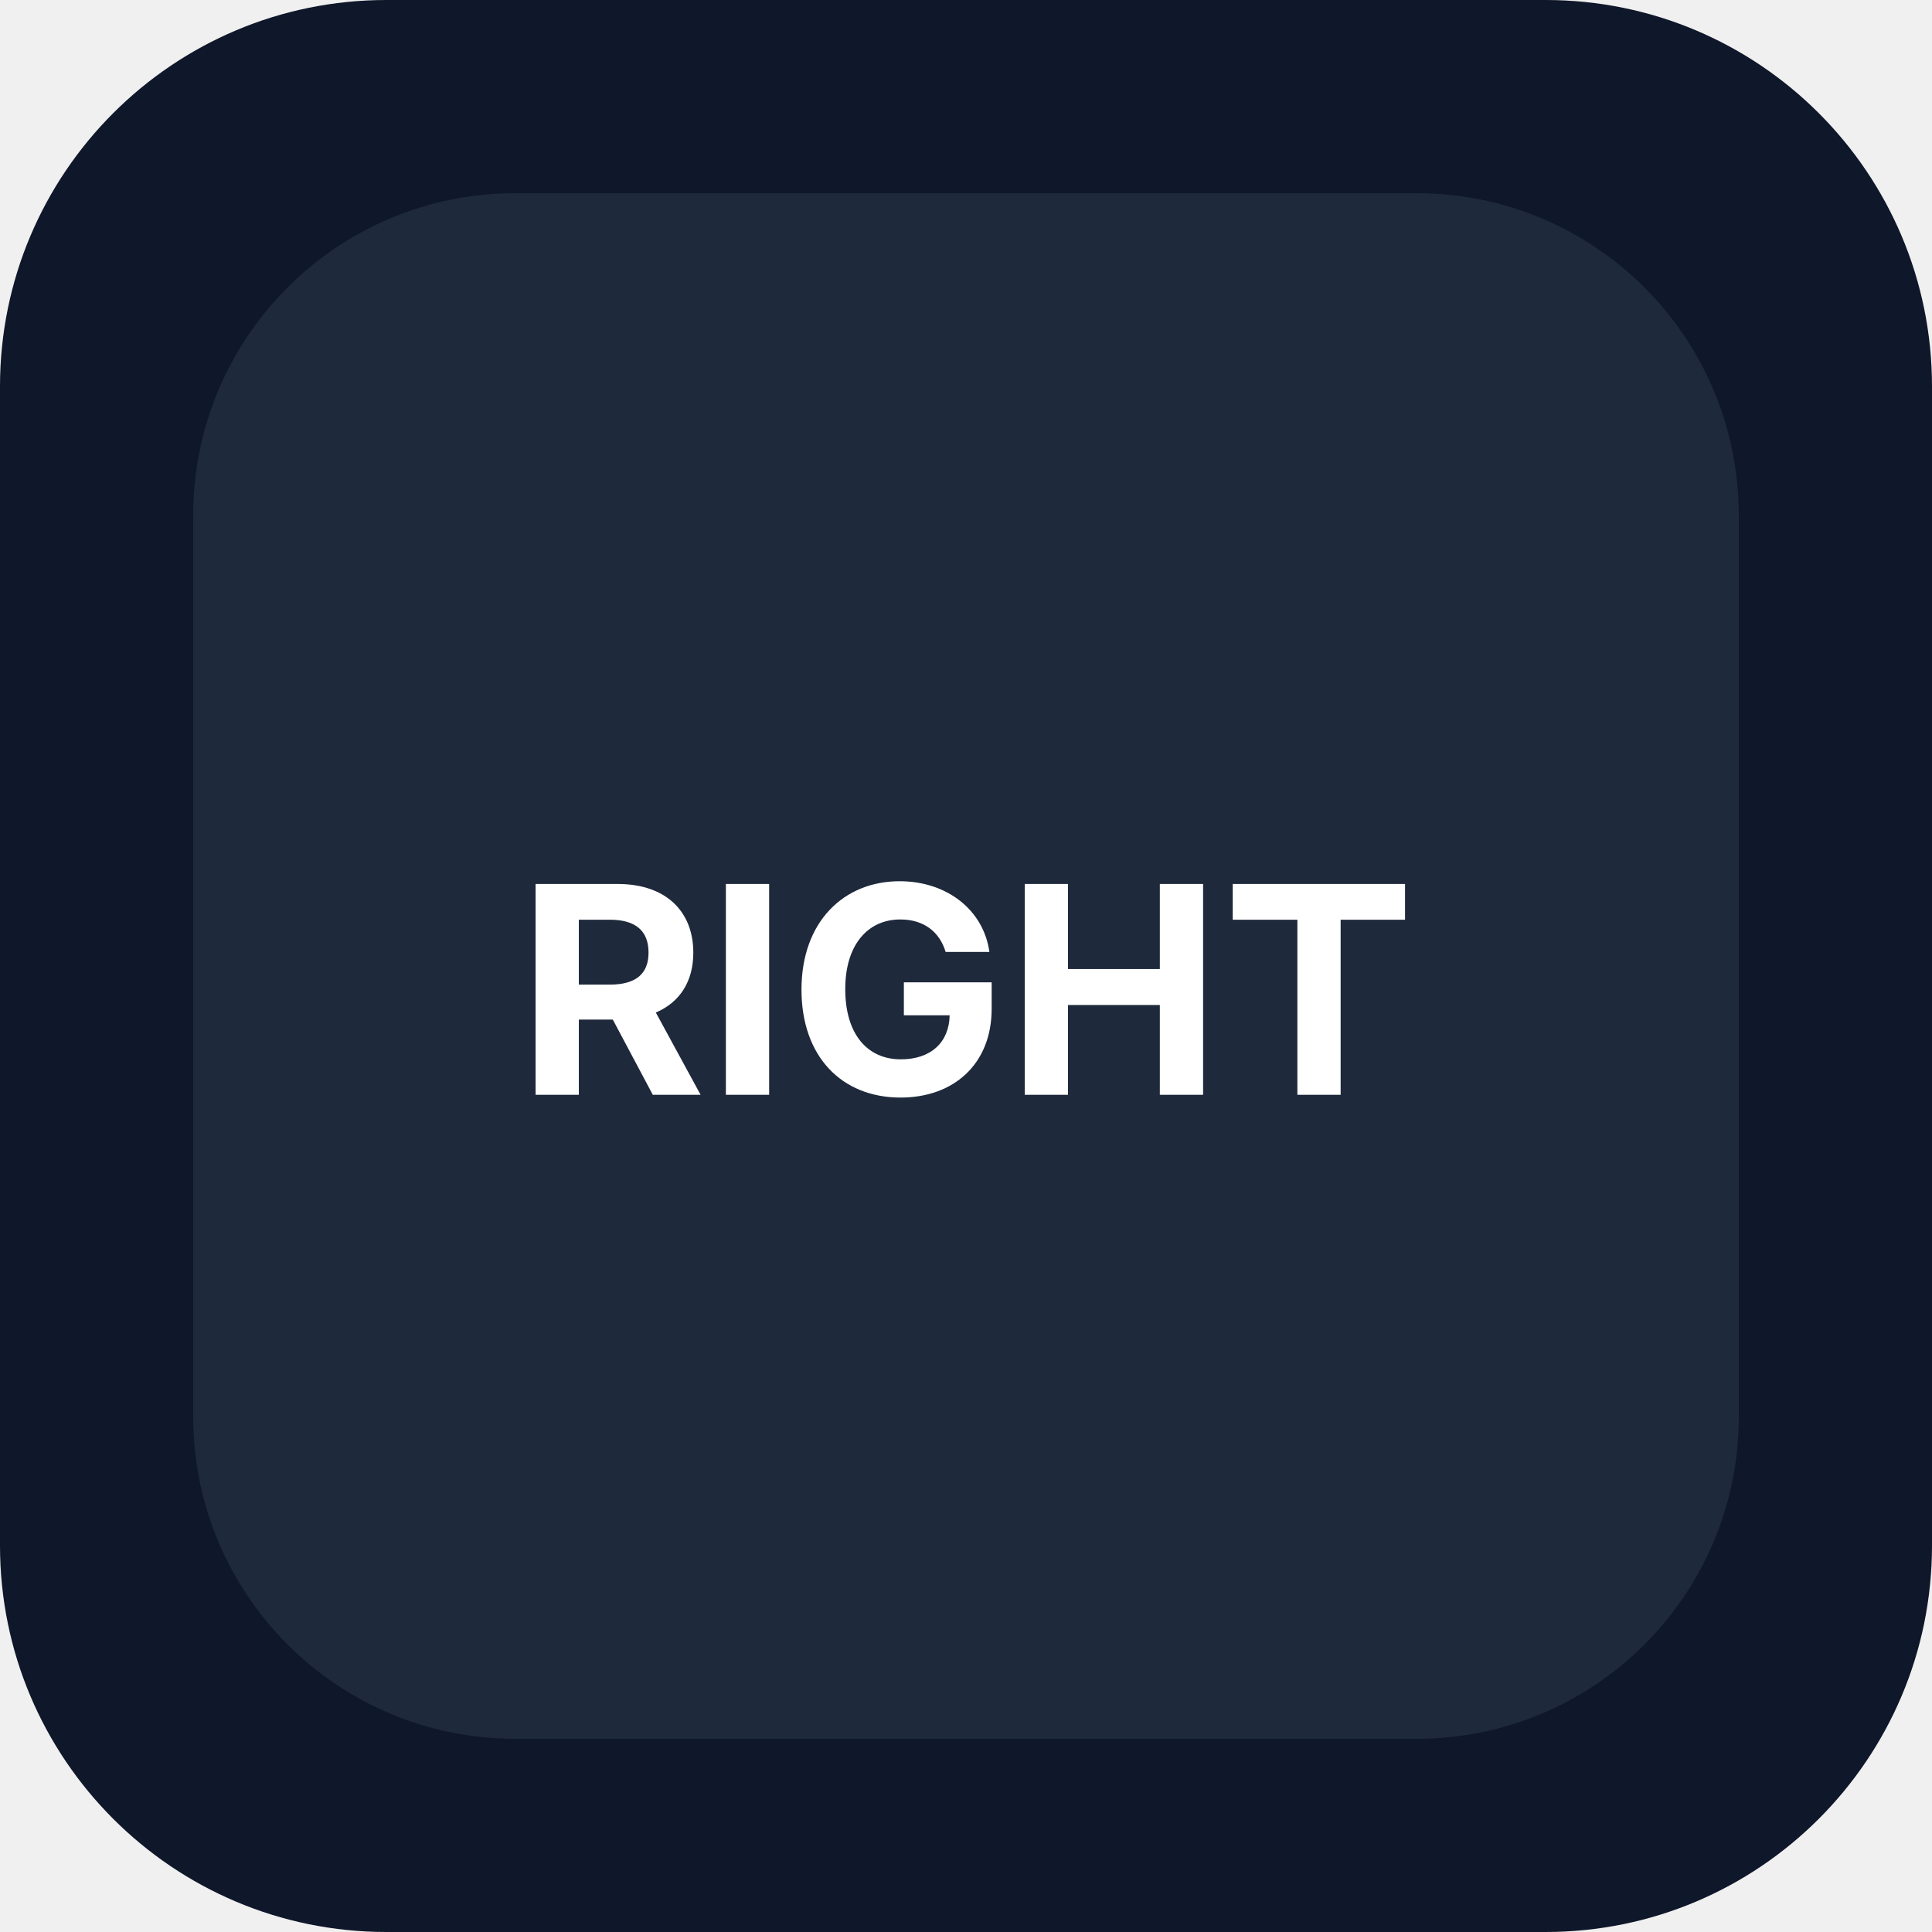
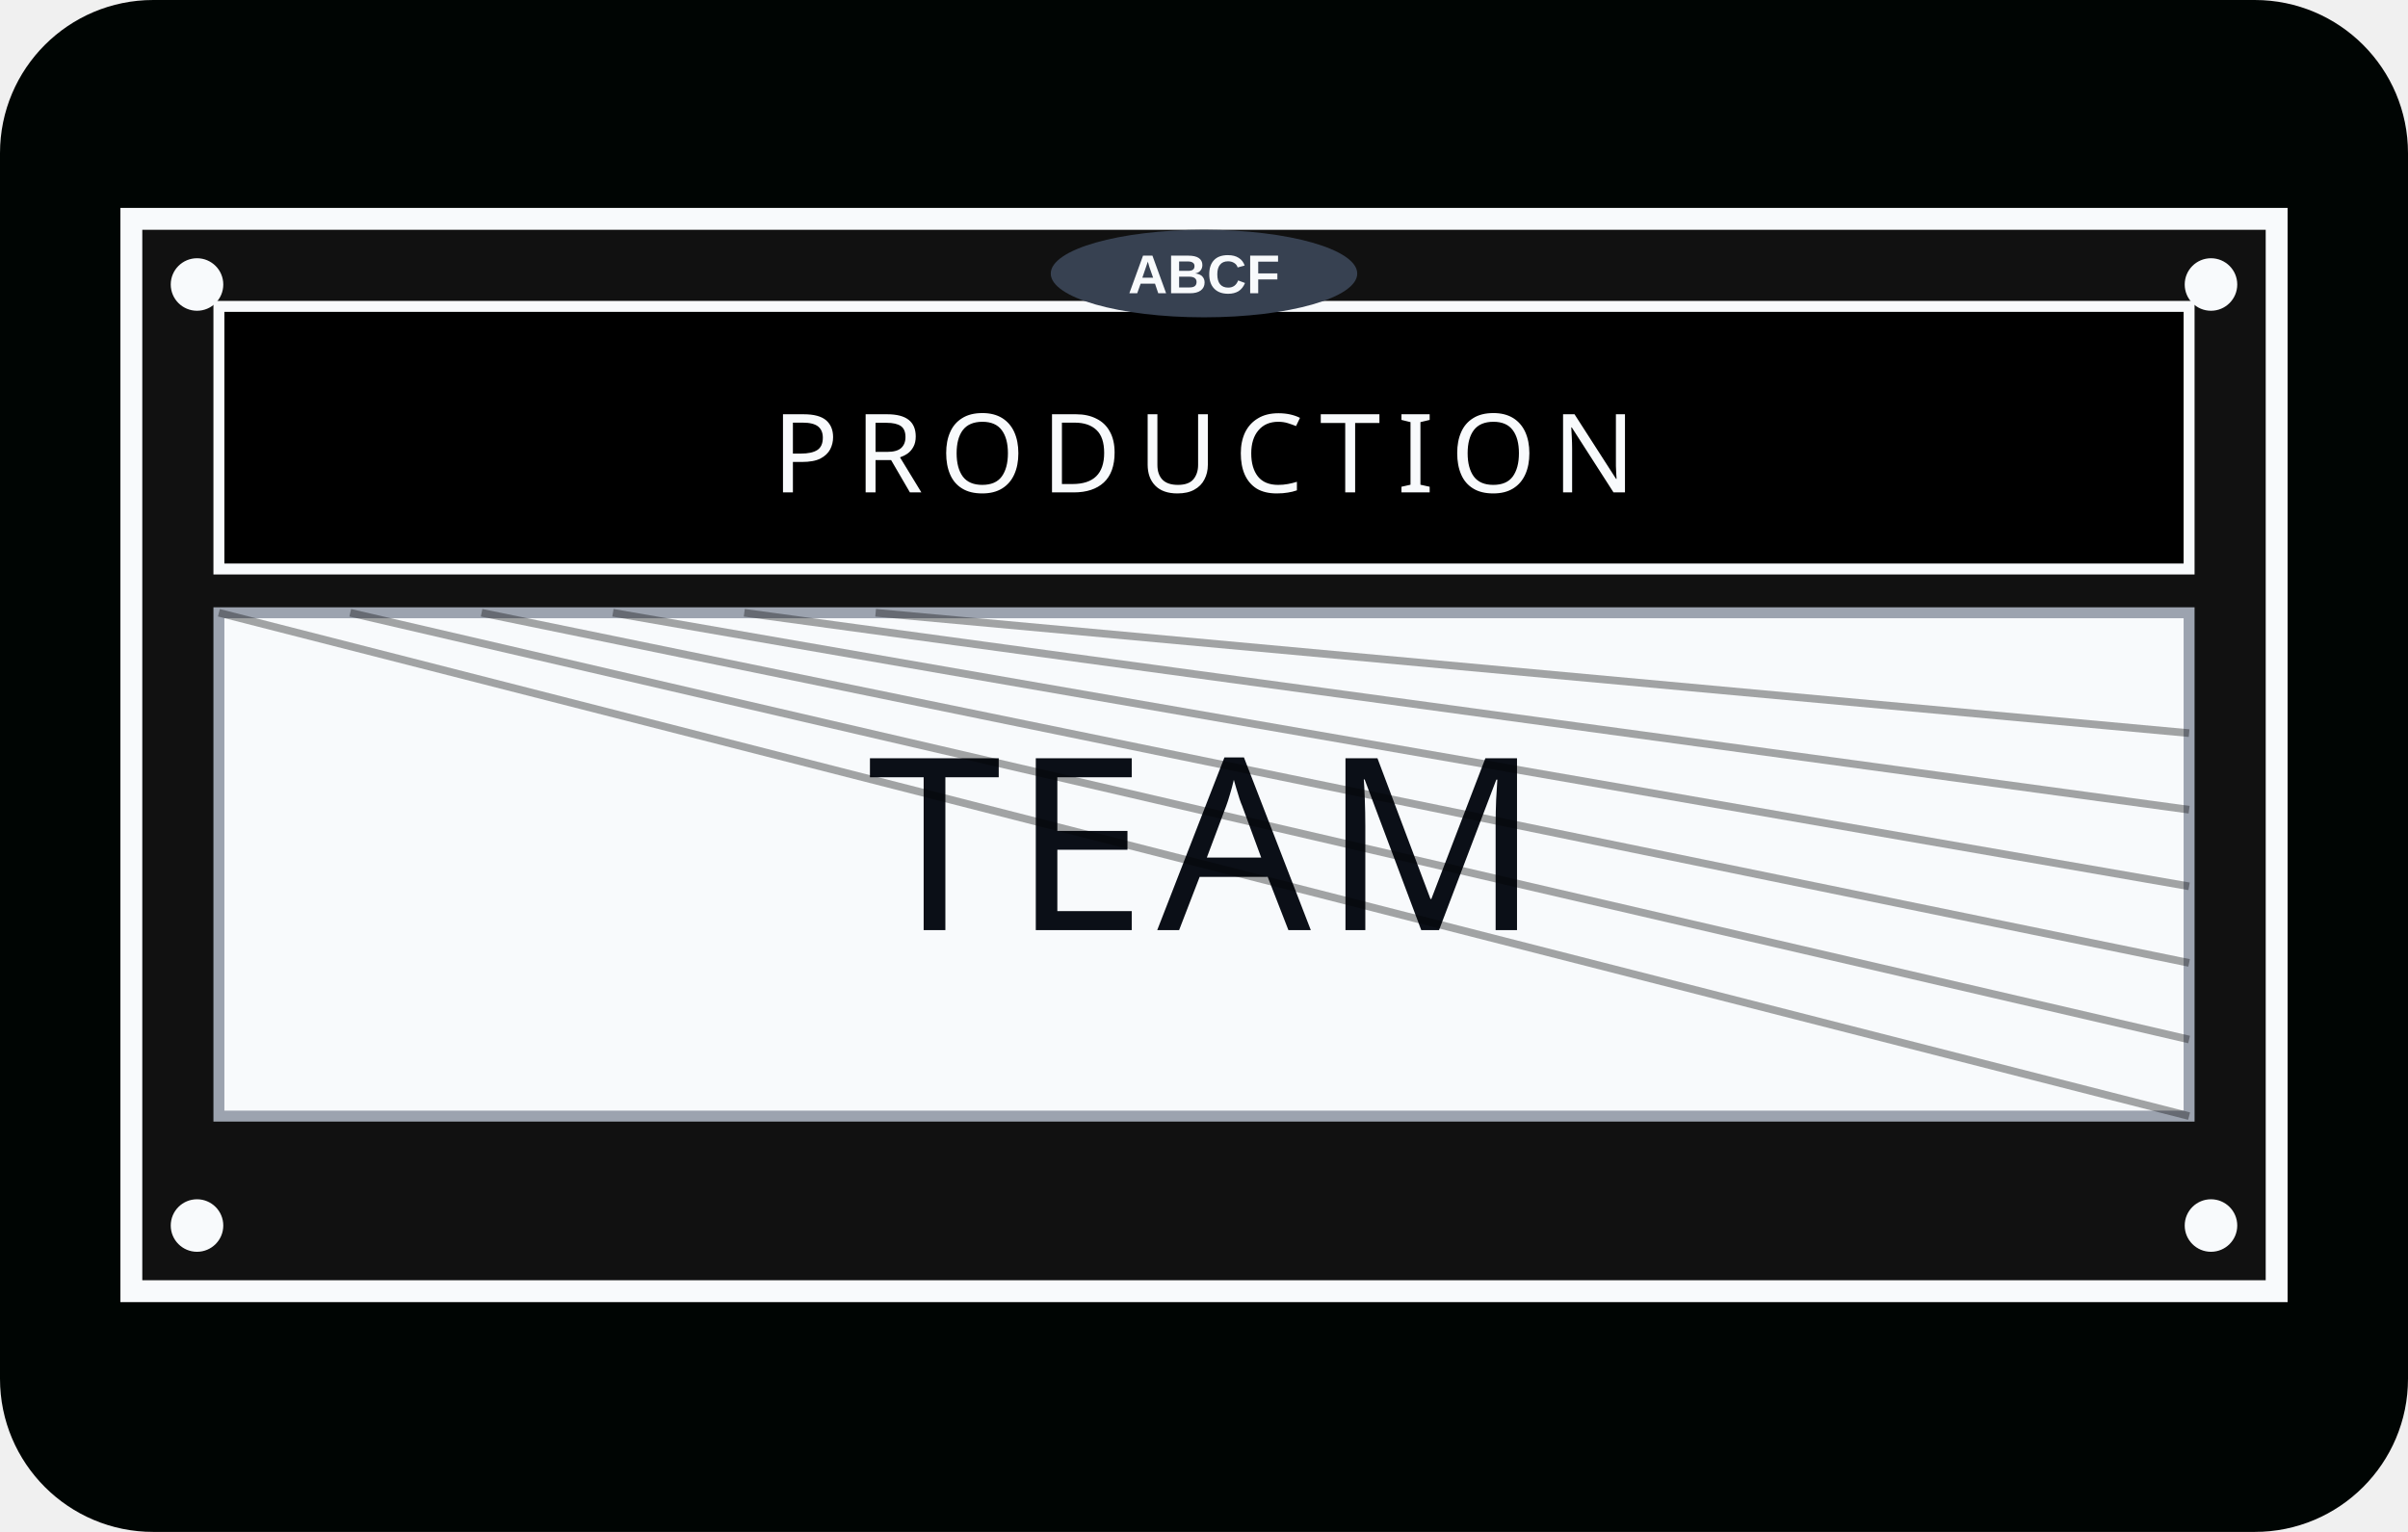
- <svg xmlns="http://www.w3.org/2000/svg" width="120" height="120" viewBox="0 0 120 120">
-   <rect width="120" height="120" rx="24" fill="#0f172a" />
-   <rect x="12" y="12" width="96" height="96" rx="20" fill="#1e293b" />
-   <text x="60" y="68" font-family="Inter, sans-serif" font-size="18" fill="#ffffff" text-anchor="middle" font-weight="700">RIGHT</text>
+ <svg xmlns="http://www.w3.org/2000/svg" width="220" height="140" viewBox="0 0 220 140" fill="none">
+   <rect width="220" height="140" rx="14" fill="#000503" />
+   <rect x="12" y="20" width="196" height="98" fill="#111111" stroke="#F8FAFC" stroke-width="2" />
+   <circle cx="18" cy="26" r="2.4" fill="#F8FAFC" />
+   <circle cx="202" cy="26" r="2.4" fill="#F8FAFC" />
+   <circle cx="18" cy="112" r="2.4" fill="#F8FAFC" />
+   <circle cx="202" cy="112" r="2.4" fill="#F8FAFC" />
+   <rect x="20" y="28" width="180" height="24" fill="#000" stroke="#F8FAFC" stroke-width="1" />
+   <text x="110" y="45" text-anchor="middle" font-family="Impact, Arial Black, sans-serif" font-size="10" letter-spacing="1.5" fill="#F8FAFC">PRODUCTION</text>
+   <rect x="20" y="56" width="180" height="46" fill="#F8FAFC" stroke="#9CA3AF" stroke-width="1" />
+   <text x="110" y="85" text-anchor="middle" font-family="Impact, Arial Black, sans-serif" font-size="22" letter-spacing="1" fill="#0B0F17">TEAM</text>
+   <ellipse cx="110" cy="25" rx="14" ry="4" fill="#374151" />
+   <text x="110" y="26.8" text-anchor="middle" font-family="Arial, sans-serif" font-size="5" font-weight="700" fill="#F8FAFC">ABCF</text>
+   <g stroke="#000" stroke-width="0.7" opacity="0.35">
+     <path d="M20 56L200 102" />
+     <path d="M32 56L200 95" />
+     <path d="M44 56L200 88" />
+     <path d="M56 56L200 81" />
+     <path d="M68 56L200 74" />
+     <path d="M80 56L200 67" />
+   </g>
</svg>
